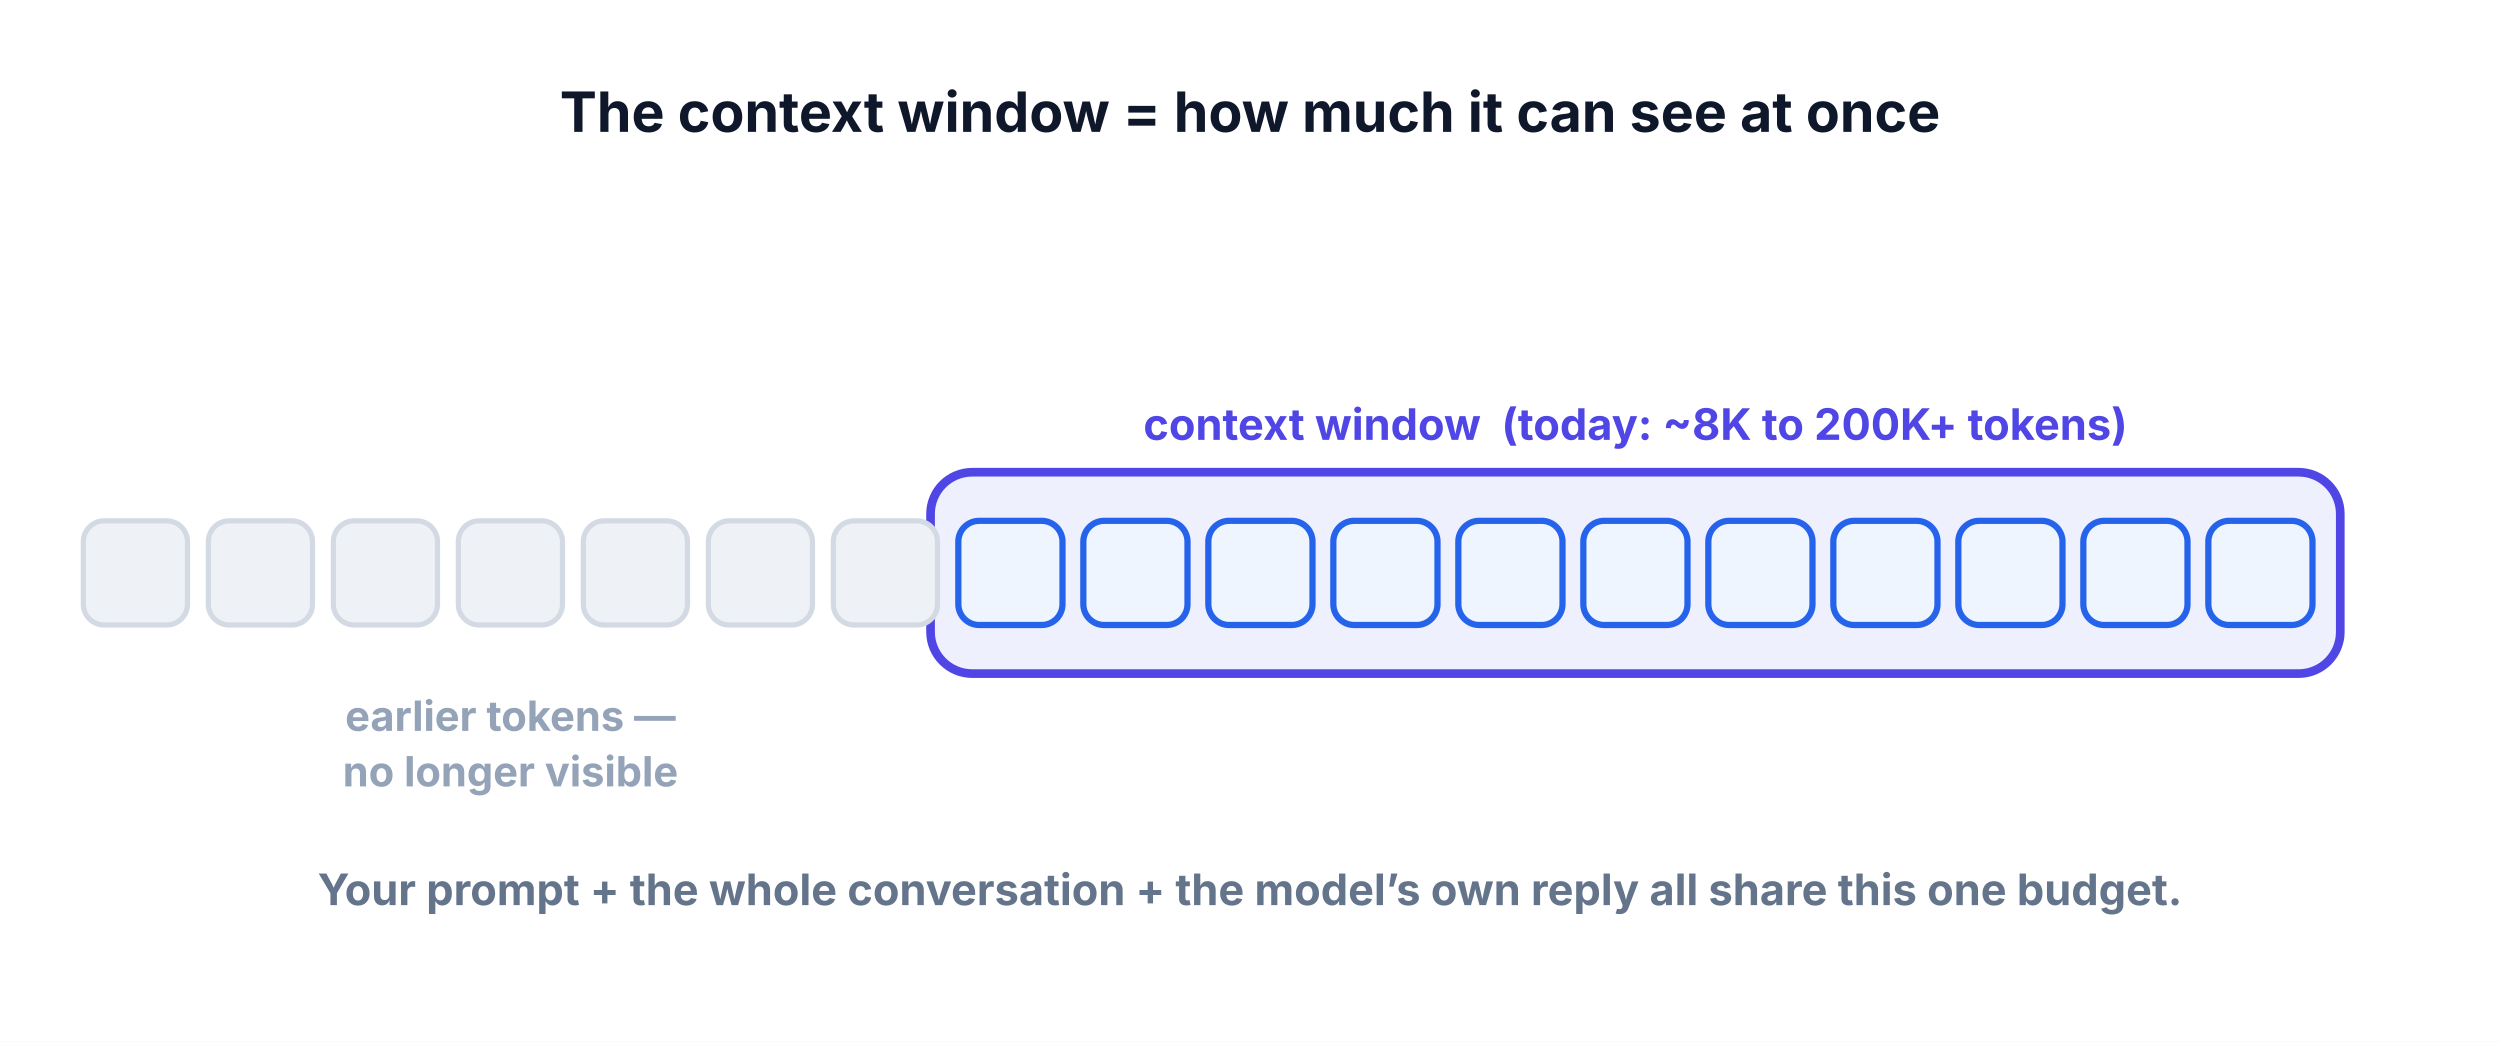
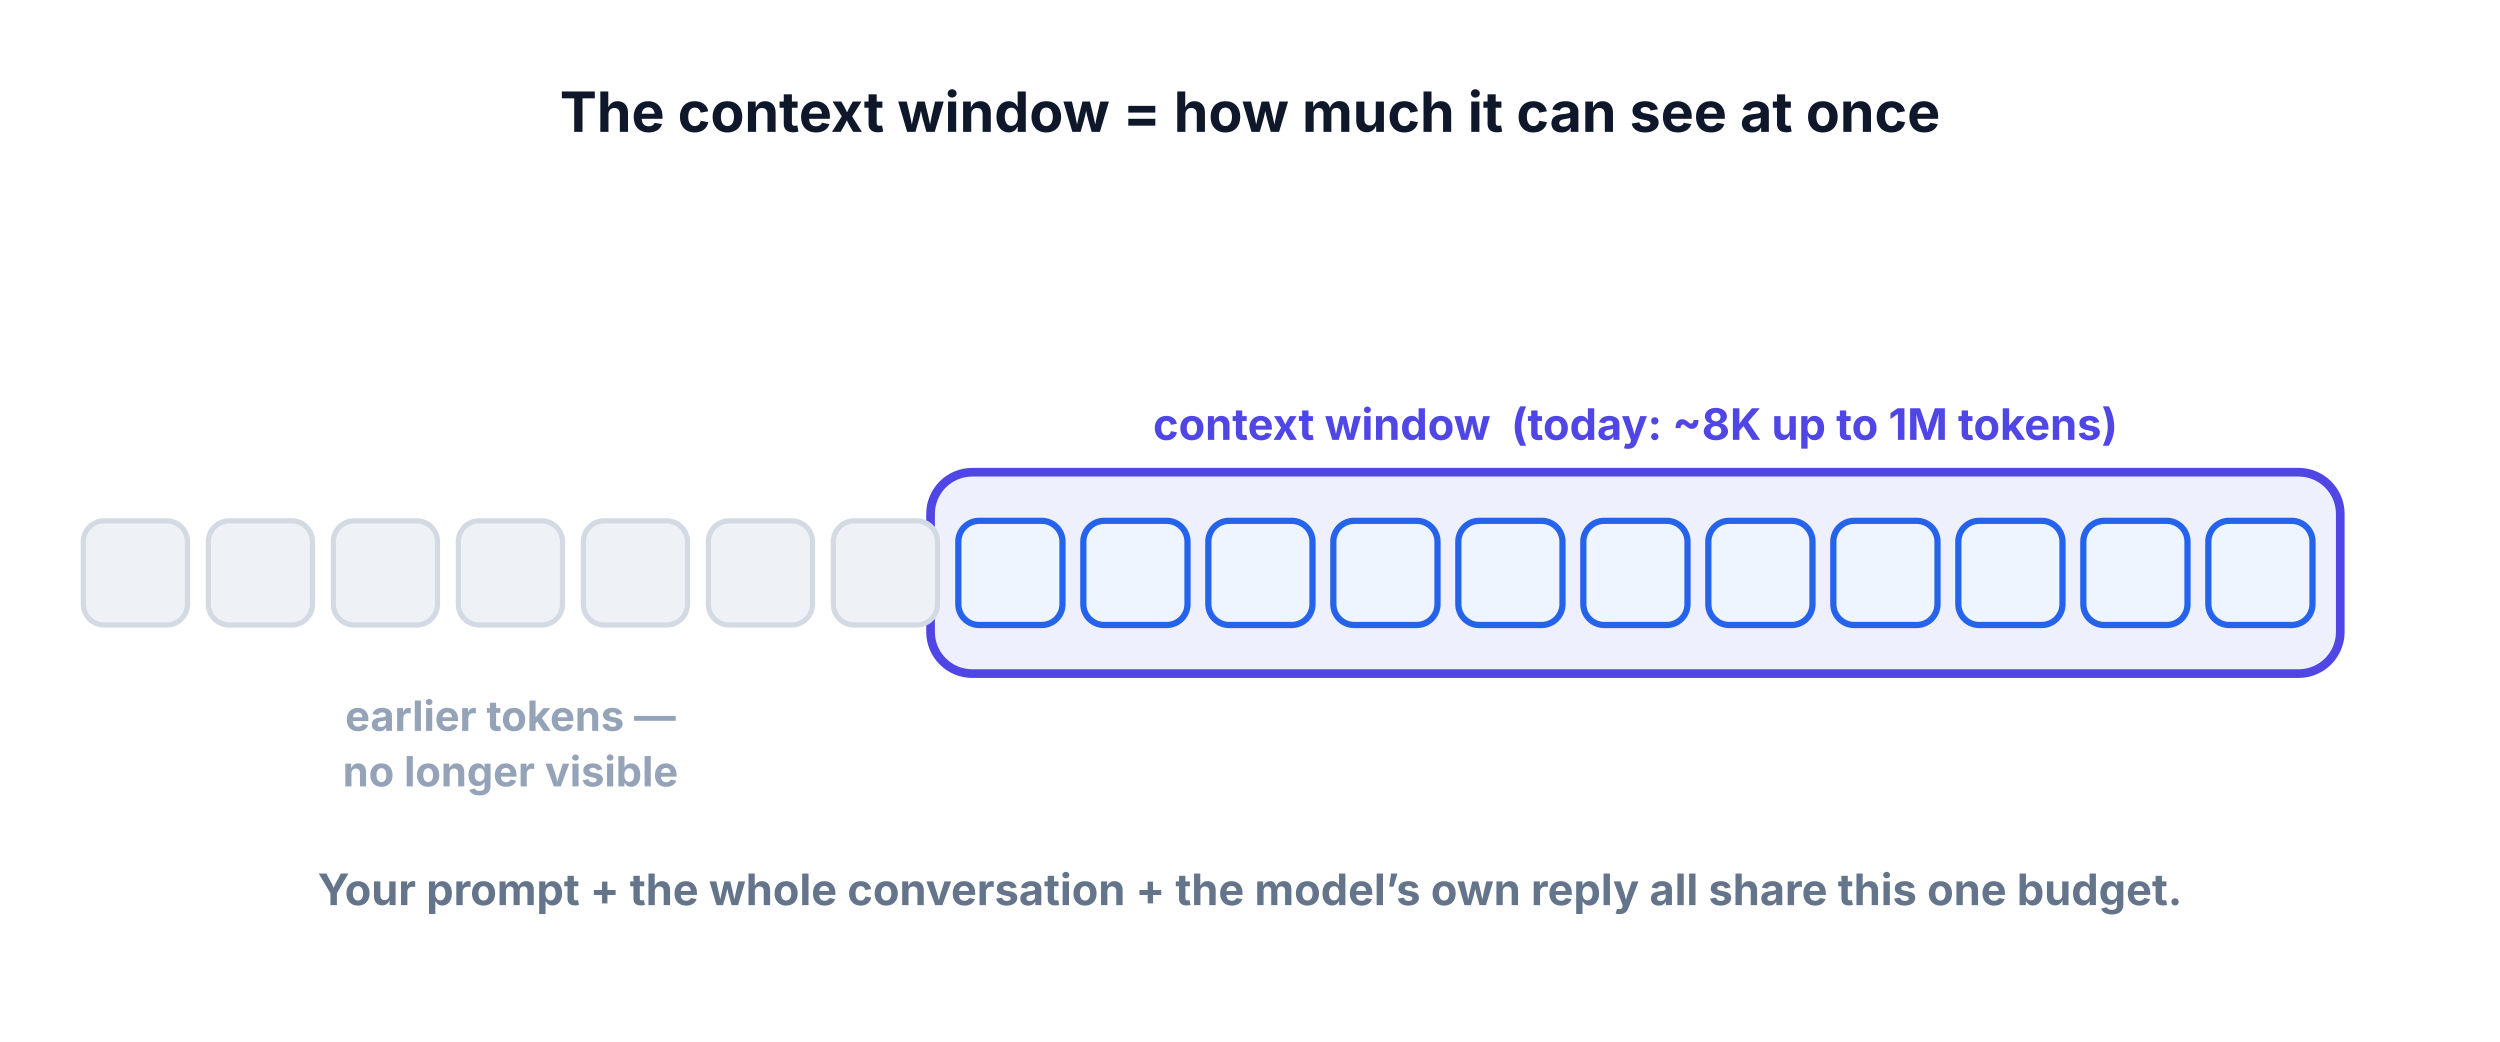
<svg xmlns="http://www.w3.org/2000/svg" viewBox="0 0 720 300" width="720" height="300" font-family="Inter, ui-sans-serif, Segoe UI, Roboto, DejaVu Sans, Helvetica, Arial, sans-serif">
  <defs>
    <linearGradient id="g_concept" x1="0" y1="0" x2="0" y2="1">
      <stop offset="0" stop-color="#eff5ff" />
      <stop offset="1" stop-color="#dde9ff" />
    </linearGradient>
    <linearGradient id="g_example" x1="0" y1="0" x2="0" y2="1">
      <stop offset="0" stop-color="#eefaf0" />
      <stop offset="1" stop-color="#d7f1de" />
    </linearGradient>
    <linearGradient id="g_key" x1="0" y1="0" x2="0" y2="1">
      <stop offset="0" stop-color="#fff6ea" />
      <stop offset="1" stop-color="#ffecca" />
    </linearGradient>
    <linearGradient id="g_practice" x1="0" y1="0" x2="0" y2="1">
      <stop offset="0" stop-color="#f4f0ff" />
      <stop offset="1" stop-color="#e7defb" />
    </linearGradient>
    <linearGradient id="g_deep" x1="0" y1="0" x2="0" y2="1">
      <stop offset="0" stop-color="#eafaf6" />
      <stop offset="1" stop-color="#d3f1ea" />
    </linearGradient>
    <linearGradient id="g_note" x1="0" y1="0" x2="0" y2="1">
      <stop offset="0" stop-color="#f1f5f9" />
      <stop offset="1" stop-color="#e5edf6" />
    </linearGradient>
    <linearGradient id="g_warn" x1="0" y1="0" x2="0" y2="1">
      <stop offset="0" stop-color="#fef1ef" />
      <stop offset="1" stop-color="#fde2dd" />
    </linearGradient>
    <linearGradient id="g_ink" x1="0" y1="0" x2="0" y2="1">
      <stop offset="0" stop-color="#eef2f7" />
      <stop offset="1" stop-color="#dfe6f0" />
    </linearGradient>
    <linearGradient id="g_plain" x1="0" y1="0" x2="0" y2="1">
      <stop offset="0" stop-color="#ffffff" />
      <stop offset="1" stop-color="#f3f7fc" />
    </linearGradient>
    <linearGradient id="g_accent" x1="0" y1="0" x2="0" y2="1">
      <stop offset="0" stop-color="#eef0fe" />
      <stop offset="1" stop-color="#dfe2fd" />
    </linearGradient>
  </defs>
  <rect x="0" y="0" width="720" height="300" fill="#ffffff" />
  <text x="360" y="32" font-family="Inter, ui-sans-serif, Segoe UI, Roboto, DejaVu Sans, Helvetica, Arial, sans-serif" font-size="16" fill="#0f172a" text-anchor="middle" font-weight="bold" dominant-baseline="middle" xml:space="preserve">The context window = how much it can see at once</text>
  <rect x="268" y="136" width="406" height="58" rx="12" ry="12" fill="#eef0fe" stroke="#4f46e5" stroke-width="2.5" />
  <rect x="24" y="150" width="30" height="30" rx="6" ry="6" fill="#eef1f5" stroke="#d3dae3" stroke-width="1.5" />
  <rect x="60" y="150" width="30" height="30" rx="6" ry="6" fill="#eef1f5" stroke="#d3dae3" stroke-width="1.5" />
  <rect x="96" y="150" width="30" height="30" rx="6" ry="6" fill="#eef1f5" stroke="#d3dae3" stroke-width="1.5" />
  <rect x="132" y="150" width="30" height="30" rx="6" ry="6" fill="#eef1f5" stroke="#d3dae3" stroke-width="1.5" />
  <rect x="168" y="150" width="30" height="30" rx="6" ry="6" fill="#eef1f5" stroke="#d3dae3" stroke-width="1.5" />
  <rect x="204" y="150" width="30" height="30" rx="6" ry="6" fill="#eef1f5" stroke="#d3dae3" stroke-width="1.5" />
  <rect x="240" y="150" width="30" height="30" rx="6" ry="6" fill="#eef1f5" stroke="#d3dae3" stroke-width="1.5" />
  <rect x="276" y="150" width="30" height="30" rx="6" ry="6" fill="#eff5ff" stroke="#2563eb" stroke-width="1.8" />
  <rect x="312" y="150" width="30" height="30" rx="6" ry="6" fill="#eff5ff" stroke="#2563eb" stroke-width="1.8" />
  <rect x="348" y="150" width="30" height="30" rx="6" ry="6" fill="#eff5ff" stroke="#2563eb" stroke-width="1.8" />
  <rect x="384" y="150" width="30" height="30" rx="6" ry="6" fill="#eff5ff" stroke="#2563eb" stroke-width="1.8" />
  <rect x="420" y="150" width="30" height="30" rx="6" ry="6" fill="#eff5ff" stroke="#2563eb" stroke-width="1.8" />
  <rect x="456" y="150" width="30" height="30" rx="6" ry="6" fill="#eff5ff" stroke="#2563eb" stroke-width="1.8" />
  <rect x="492" y="150" width="30" height="30" rx="6" ry="6" fill="#eff5ff" stroke="#2563eb" stroke-width="1.8" />
  <rect x="528" y="150" width="30" height="30" rx="6" ry="6" fill="#eff5ff" stroke="#2563eb" stroke-width="1.8" />
  <rect x="564" y="150" width="30" height="30" rx="6" ry="6" fill="#eff5ff" stroke="#2563eb" stroke-width="1.8" />
  <rect x="600" y="150" width="30" height="30" rx="6" ry="6" fill="#eff5ff" stroke="#2563eb" stroke-width="1.8" />
  <rect x="636" y="150" width="30" height="30" rx="6" ry="6" fill="#eff5ff" stroke="#2563eb" stroke-width="1.8" />
-   <text x="471.0" y="122" font-family="Inter, ui-sans-serif, Segoe UI, Roboto, DejaVu Sans, Helvetica, Arial, sans-serif" font-size="12.5" fill="#4f46e5" text-anchor="middle" font-weight="bold" dominant-baseline="middle" xml:space="preserve">context window  (today: ~8K to 200K+ tokens)</text>
+   <text x="471.0" y="122" font-family="Inter, ui-sans-serif, Segoe UI, Roboto, DejaVu Sans, Helvetica, Arial, sans-serif" font-size="12.5" fill="#4f46e5" text-anchor="middle" font-weight="bold" dominant-baseline="middle" xml:space="preserve">context window  (today: ~8K up to 1M tokens)</text>
  <text x="147.0" y="206" font-family="Inter, ui-sans-serif, Segoe UI, Roboto, DejaVu Sans, Helvetica, Arial, sans-serif" font-size="12" fill="#94a3b8" text-anchor="middle" font-weight="bold" dominant-baseline="middle" xml:space="preserve">earlier tokens —</text>
  <text x="147.0" y="222" font-family="Inter, ui-sans-serif, Segoe UI, Roboto, DejaVu Sans, Helvetica, Arial, sans-serif" font-size="12" fill="#94a3b8" text-anchor="middle" font-weight="bold" dominant-baseline="middle" xml:space="preserve">no longer visible</text>
  <text x="360" y="256" font-family="Inter, ui-sans-serif, Segoe UI, Roboto, DejaVu Sans, Helvetica, Arial, sans-serif" font-size="12.5" fill="#64748b" text-anchor="middle" font-weight="bold" dominant-baseline="middle" xml:space="preserve">Your prompt + the whole conversation + the model’s own reply all share this one budget.</text>
</svg>
